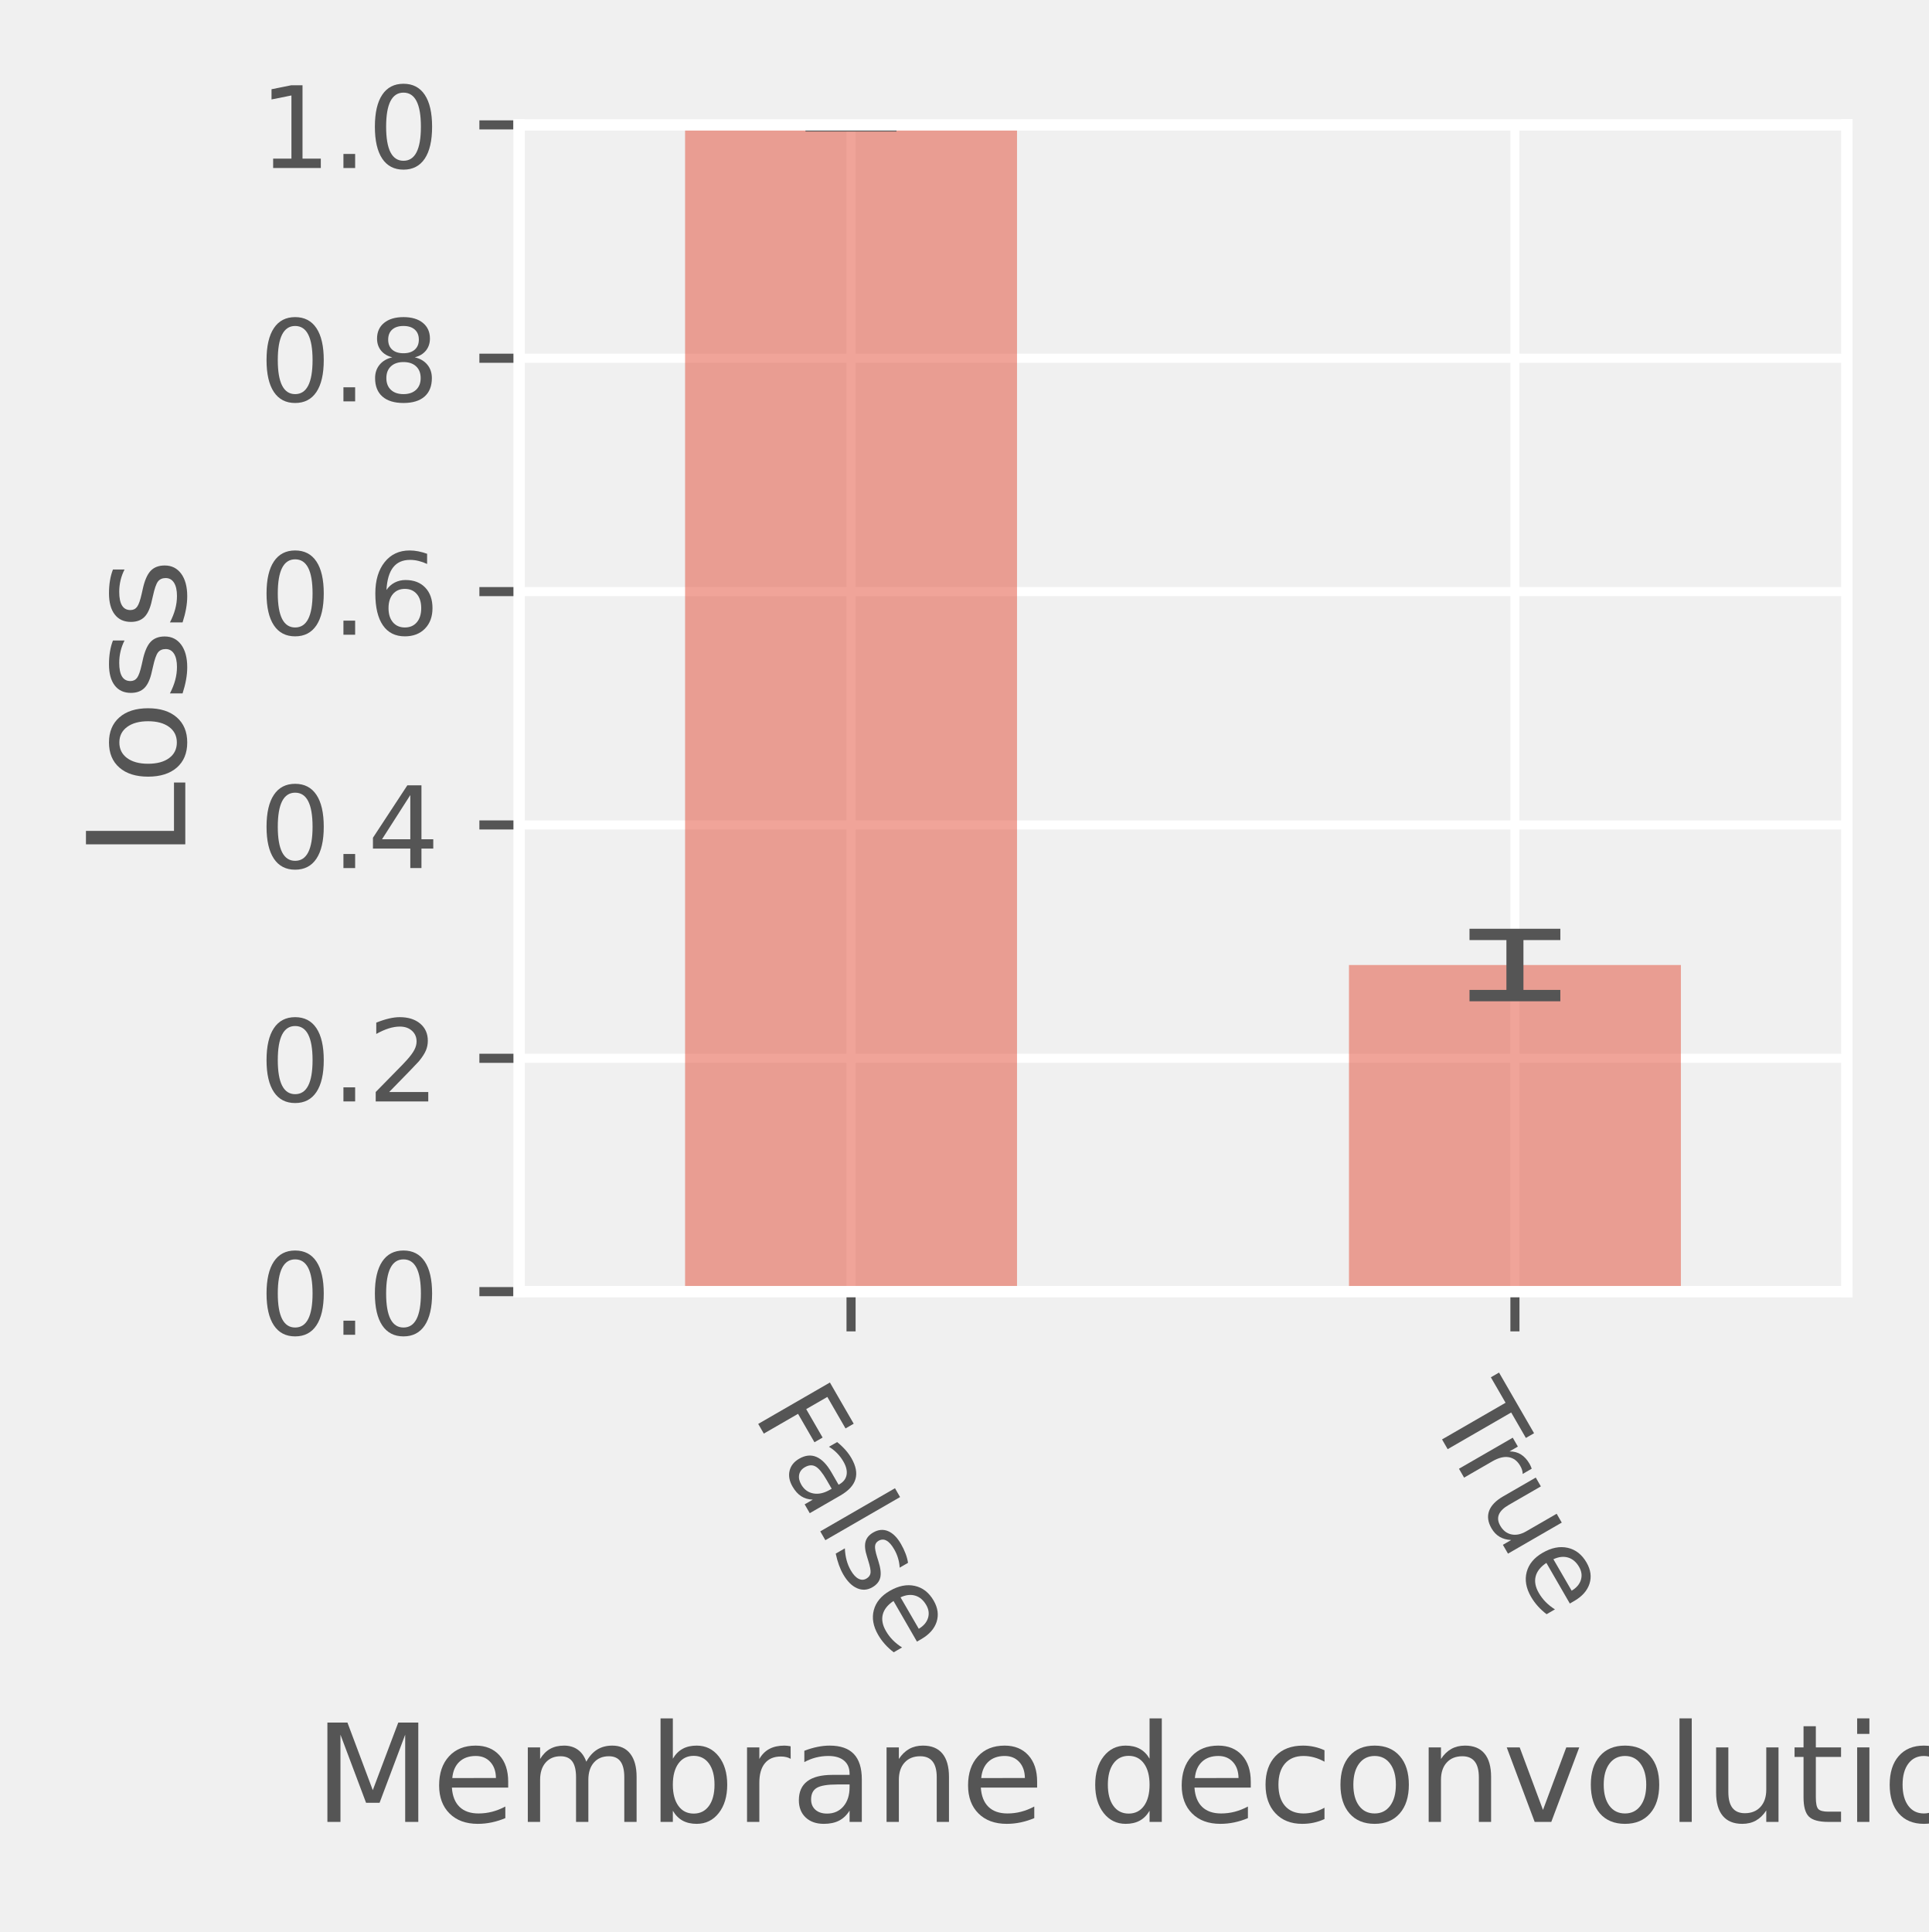
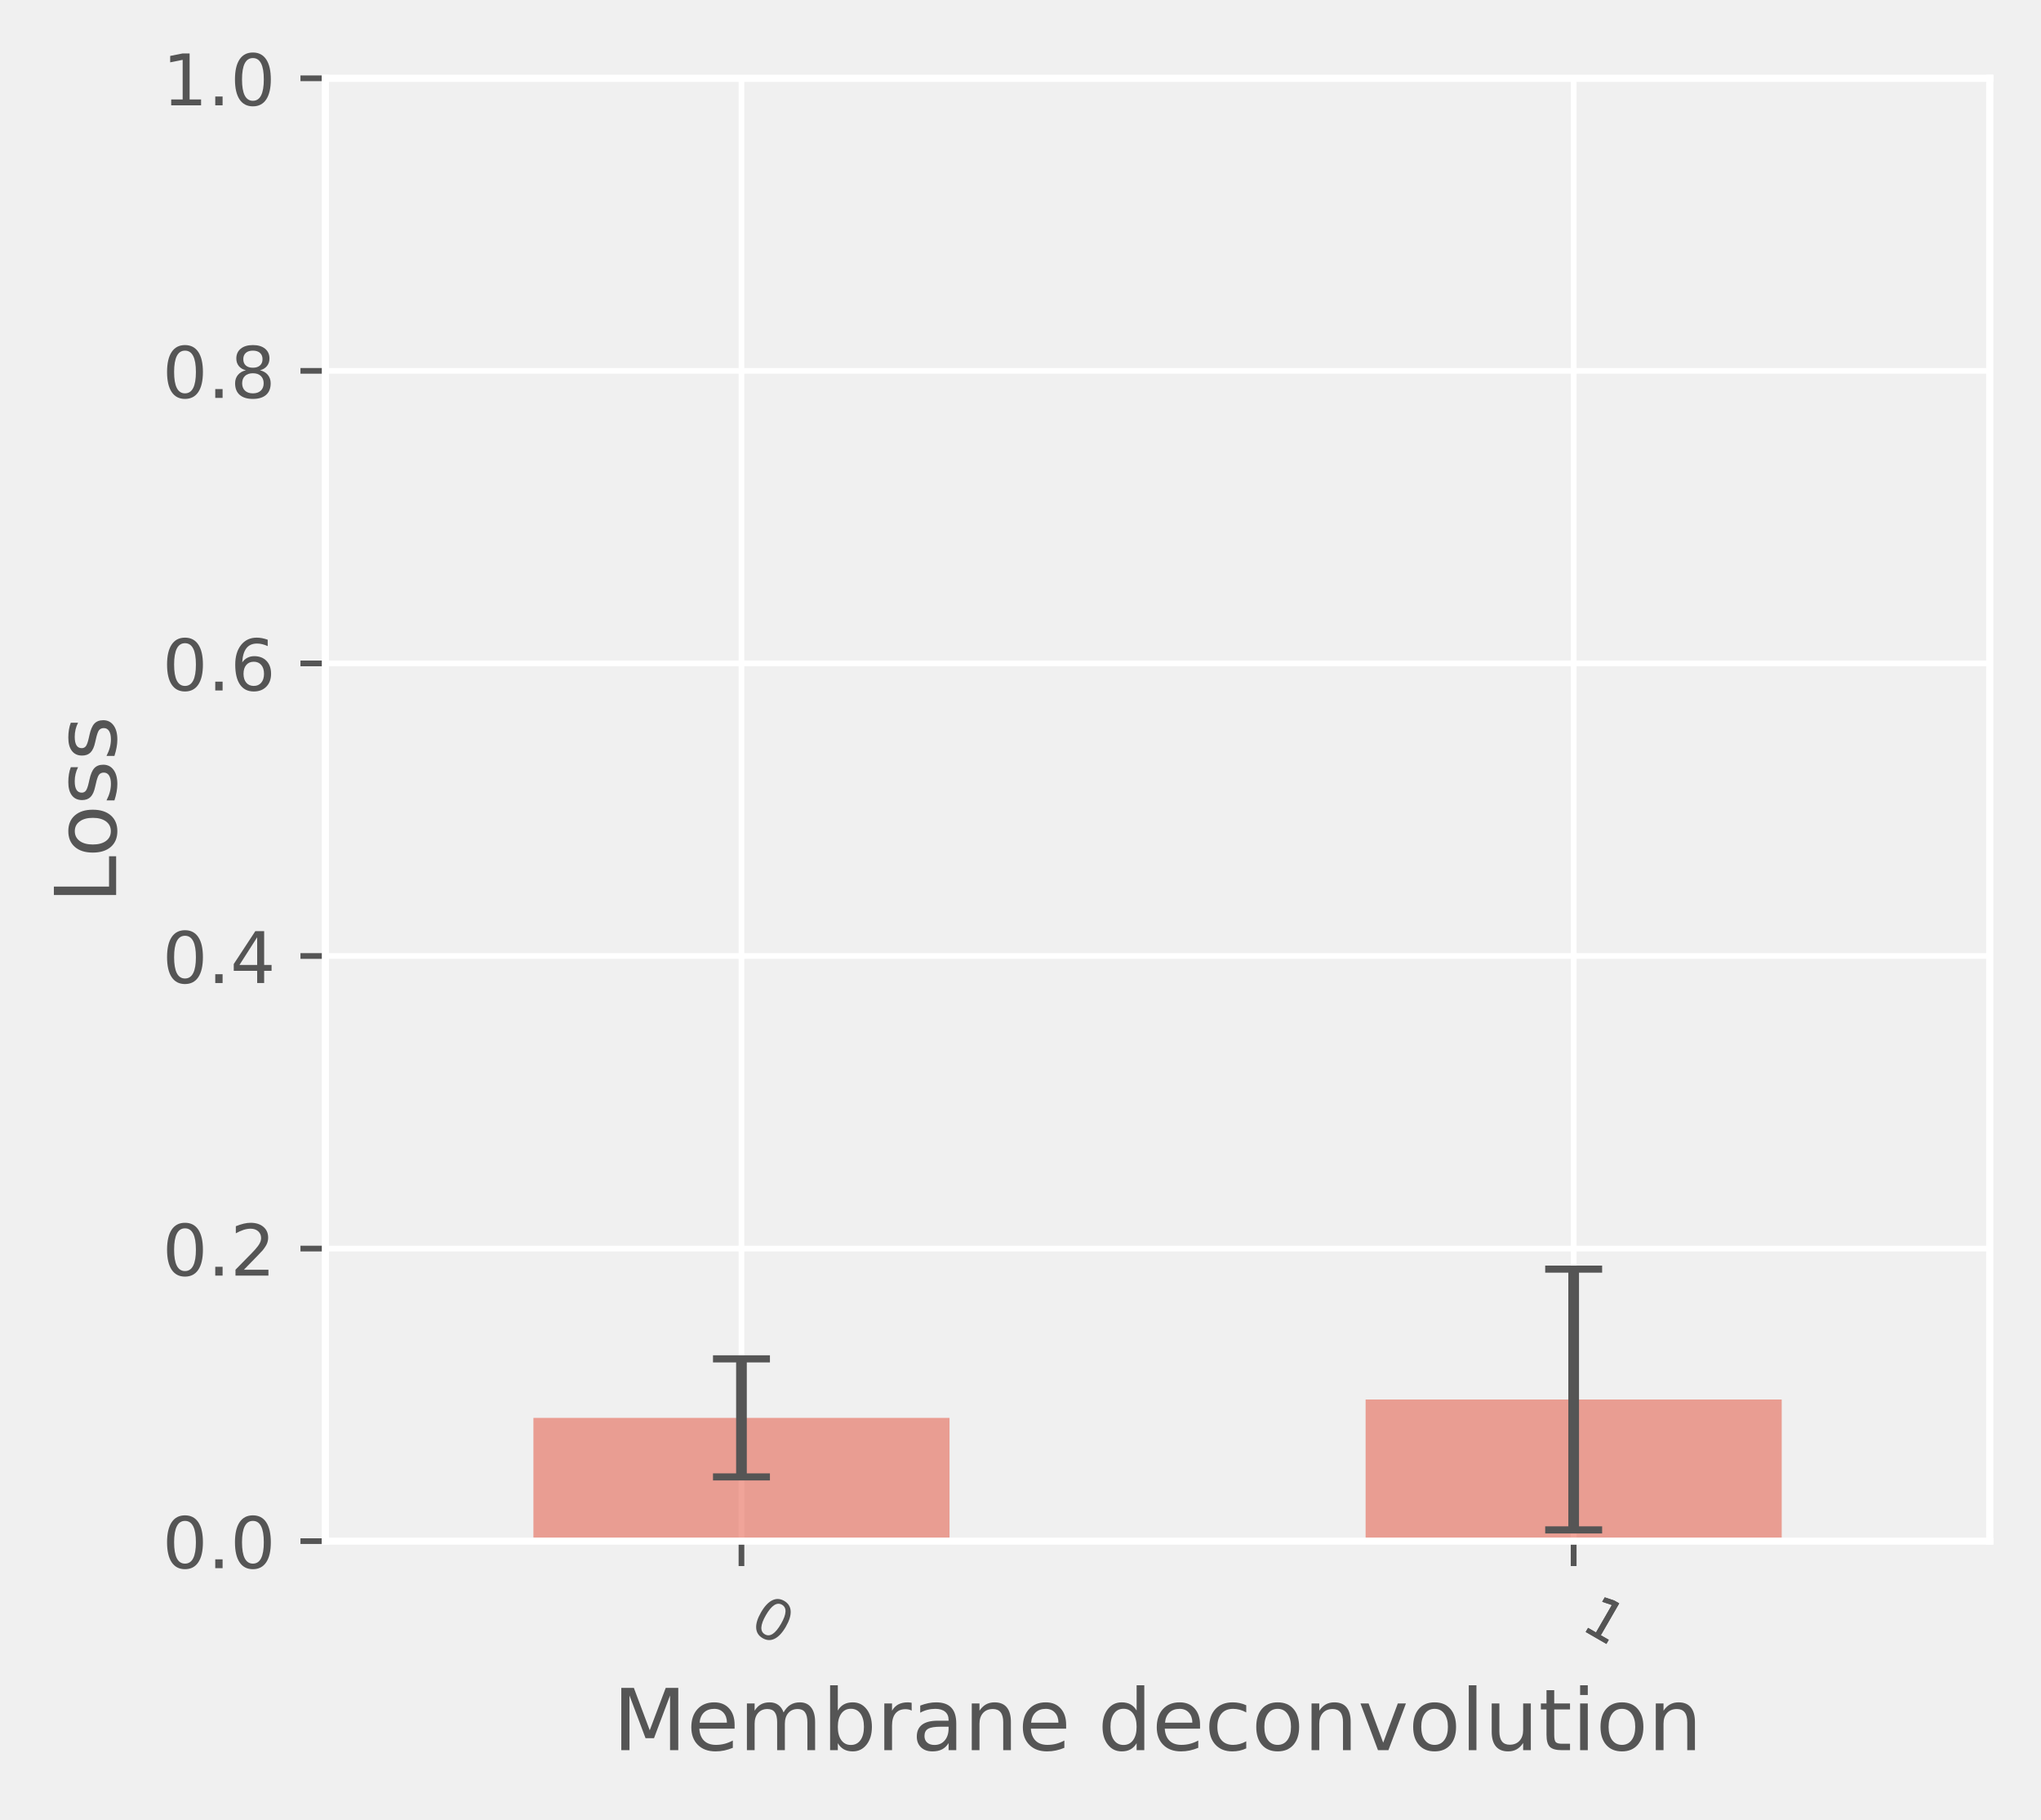
- <svg xmlns="http://www.w3.org/2000/svg" xmlns:xlink="http://www.w3.org/1999/xlink" width="169.846pt" height="170.152pt" viewBox="0 0 169.846 170.152" version="1.1">
+ <svg xmlns="http://www.w3.org/2000/svg" xmlns:xlink="http://www.w3.org/1999/xlink" width="286.775pt" height="255.575pt" viewBox="0 0 286.775 255.575" version="1.1">
  <defs>
    <style type="text/css">*{stroke-linejoin: round; stroke-linecap: butt}</style>
  </defs>
  <g id="figure_1">
    <g id="patch_1">
-       <path d="M 0 170.152  L 169.846 170.152  L 169.846 0  L 0 0  L 0 170.152  z " style="fill: none" />
+       <path d="M 0 255.575  L 286.775 255.575  L 286.775 0  L 0 0  L 0 255.575  z " style="fill: none" />
    </g>
    <g id="axes_1">
      <g id="patch_2">
-         <path d="M 45.717 113.755  L 162.646 113.755  L 162.646 10.999  L 45.717 10.999  L 45.717 113.755  z " style="fill: none" />
+         <path d="M 45.717 216.511  L 279.575 216.511  L 279.575 10.999  L 45.717 10.999  L 45.717 216.511  z " style="fill: none" />
      </g>
      <g id="matplotlib.axis_1">
        <g id="xtick_1">
          <g id="line2d_1">
-             <path d="M 74.949 113.755  L 74.949 10.999  " clip-path="url(#p4fed19ec31)" style="fill: none; stroke: #ffffff; stroke-width: 0.8; stroke-linecap: square" />
+             <path d="M 104.181 216.511  L 104.181 10.999  " clip-path="url(#p4fbace5e31)" style="fill: none; stroke: #ffffff; stroke-width: 0.8; stroke-linecap: square" />
          </g>
          <g id="line2d_2">
            <defs>
-               <path id="m1659e9da77" d="M 0 0  L 0 3.5  " style="stroke: #555555; stroke-width: 0.8" />
-             </defs>
-             <g>
-               <use xlink:href="#m1659e9da77" x="74.949" y="113.755" style="fill: #555555; stroke: #555555; stroke-width: 0.8" />
+               <path id="m77f36ca5bf" d="M 0 0  L 0 3.5  " style="stroke: #555555; stroke-width: 0.8" />
+             </defs>
+             <g>
+               <use xlink:href="#m77f36ca5bf" x="104.181" y="216.511" style="fill: #555555; stroke: #555555; stroke-width: 0.8" />
            </g>
          </g>
          <g id="text_1">
-             <g style="fill: #555555" transform="translate(66.28252 124.5543) rotate(-300) scale(0.1 -0.1)">
-               <defs>
-                 <path id="DejaVuSans-46" d="M 628 4666  L 3309 4666  L 3309 4134  L 1259 4134  L 1259 2759  L 3109 2759  L 3109 2228  L 1259 2228  L 1259 0  L 628 0  L 628 4666  z " transform="scale(0.015625)" />
-                 <path id="DejaVuSans-61" d="M 2194 1759  Q 1497 1759 1228 1600  Q 959 1441 959 1056  Q 959 750 1161 570  Q 1363 391 1709 391  Q 2188 391 2477 730  Q 2766 1069 2766 1631  L 2766 1759  L 2194 1759  z M 3341 1997  L 3341 0  L 2766 0  L 2766 531  Q 2569 213 2275 61  Q 1981 -91 1556 -91  Q 1019 -91 701 211  Q 384 513 384 1019  Q 384 1609 779 1909  Q 1175 2209 1959 2209  L 2766 2209  L 2766 2266  Q 2766 2663 2505 2880  Q 2244 3097 1772 3097  Q 1472 3097 1187 3025  Q 903 2953 641 2809  L 641 3341  Q 956 3463 1253 3523  Q 1550 3584 1831 3584  Q 2591 3584 2966 3190  Q 3341 2797 3341 1997  z " transform="scale(0.015625)" />
-                 <path id="DejaVuSans-6c" d="M 603 4863  L 1178 4863  L 1178 0  L 603 0  L 603 4863  z " transform="scale(0.015625)" />
-                 <path id="DejaVuSans-73" d="M 2834 3397  L 2834 2853  Q 2591 2978 2328 3040  Q 2066 3103 1784 3103  Q 1356 3103 1142 2972  Q 928 2841 928 2578  Q 928 2378 1081 2264  Q 1234 2150 1697 2047  L 1894 2003  Q 2506 1872 2764 1633  Q 3022 1394 3022 966  Q 3022 478 2636 193  Q 2250 -91 1575 -91  Q 1294 -91 989 -36  Q 684 19 347 128  L 347 722  Q 666 556 975 473  Q 1284 391 1588 391  Q 1994 391 2212 530  Q 2431 669 2431 922  Q 2431 1156 2273 1281  Q 2116 1406 1581 1522  L 1381 1569  Q 847 1681 609 1914  Q 372 2147 372 2553  Q 372 3047 722 3315  Q 1072 3584 1716 3584  Q 2034 3584 2315 3537  Q 2597 3491 2834 3397  z " transform="scale(0.015625)" />
-                 <path id="DejaVuSans-65" d="M 3597 1894  L 3597 1613  L 953 1613  Q 991 1019 1311 708  Q 1631 397 2203 397  Q 2534 397 2845 478  Q 3156 559 3463 722  L 3463 178  Q 3153 47 2828 -22  Q 2503 -91 2169 -91  Q 1331 -91 842 396  Q 353 884 353 1716  Q 353 2575 817 3079  Q 1281 3584 2069 3584  Q 2775 3584 3186 3129  Q 3597 2675 3597 1894  z M 3022 2063  Q 3016 2534 2758 2815  Q 2500 3097 2075 3097  Q 1594 3097 1305 2825  Q 1016 2553 972 2059  L 3022 2063  z " transform="scale(0.015625)" />
-               </defs>
-               <use xlink:href="#DejaVuSans-46" />
-               <use xlink:href="#DejaVuSans-61" transform="translate(48.39453 0)" />
-               <use xlink:href="#DejaVuSans-6c" transform="translate(109.6738 0)" />
-               <use xlink:href="#DejaVuSans-73" transform="translate(137.457 0)" />
-               <use xlink:href="#DejaVuSans-65" transform="translate(189.5566 0)" />
+             <g style="fill: #555555" transform="translate(105.0133 228.7754) rotate(-330) scale(0.08 -0.08)">
+               <defs>
+                 <path id="DejaVuSans-30" d="M 2034 4250  Q 1547 4250 1301 3770  Q 1056 3291 1056 2328  Q 1056 1369 1301 889  Q 1547 409 2034 409  Q 2525 409 2770 889  Q 3016 1369 3016 2328  Q 3016 3291 2770 3770  Q 2525 4250 2034 4250  z M 2034 4750  Q 2819 4750 3233 4129  Q 3647 3509 3647 2328  Q 3647 1150 3233 529  Q 2819 -91 2034 -91  Q 1250 -91 836 529  Q 422 1150 422 2328  Q 422 3509 836 4129  Q 1250 4750 2034 4750  z " transform="scale(0.015625)" />
+               </defs>
+               <use xlink:href="#DejaVuSans-30" />
            </g>
          </g>
        </g>
        <g id="xtick_2">
          <g id="line2d_3">
-             <path d="M 133.414 113.755  L 133.414 10.999  " clip-path="url(#p4fed19ec31)" style="fill: none; stroke: #ffffff; stroke-width: 0.8; stroke-linecap: square" />
+             <path d="M 221.111 216.511  L 221.111 10.999  " clip-path="url(#p4fbace5e31)" style="fill: none; stroke: #ffffff; stroke-width: 0.8; stroke-linecap: square" />
          </g>
          <g id="line2d_4">
            <g>
-               <use xlink:href="#m1659e9da77" x="133.414" y="113.755" style="fill: #555555; stroke: #555555; stroke-width: 0.8" />
+               <use xlink:href="#m77f36ca5bf" x="221.111" y="216.511" style="fill: #555555; stroke: #555555; stroke-width: 0.8" />
            </g>
          </g>
          <g id="text_2">
-             <g style="fill: #555555" transform="translate(125.7154 124.5543) rotate(-300) scale(0.1 -0.1)">
-               <defs>
-                 <path id="DejaVuSans-54" d="M -19 4666  L 3928 4666  L 3928 4134  L 2272 4134  L 2272 0  L 1638 0  L 1638 4134  L -19 4134  L -19 4666  z " transform="scale(0.015625)" />
-                 <path id="DejaVuSans-72" d="M 2631 2963  Q 2534 3019 2420 3045  Q 2306 3072 2169 3072  Q 1681 3072 1420 2755  Q 1159 2438 1159 1844  L 1159 0  L 581 0  L 581 3500  L 1159 3500  L 1159 2956  Q 1341 3275 1631 3429  Q 1922 3584 2338 3584  Q 2397 3584 2469 3576  Q 2541 3569 2628 3553  L 2631 2963  z " transform="scale(0.015625)" />
-                 <path id="DejaVuSans-75" d="M 544 1381  L 544 3500  L 1119 3500  L 1119 1403  Q 1119 906 1312 657  Q 1506 409 1894 409  Q 2359 409 2629 706  Q 2900 1003 2900 1516  L 2900 3500  L 3475 3500  L 3475 0  L 2900 0  L 2900 538  Q 2691 219 2414 64  Q 2138 -91 1772 -91  Q 1169 -91 856 284  Q 544 659 544 1381  z M 1991 3584  L 1991 3584  z " transform="scale(0.015625)" />
-               </defs>
-               <use xlink:href="#DejaVuSans-54" />
-               <use xlink:href="#DejaVuSans-72" transform="translate(46.33398 0)" />
-               <use xlink:href="#DejaVuSans-75" transform="translate(87.44727 0)" />
-               <use xlink:href="#DejaVuSans-65" transform="translate(150.8262 0)" />
-             </g>
-           </g>
-         </g>
-         <g id="text_3">
-           <g style="fill: #555555" transform="translate(27.65613 160.4563) scale(0.12 -0.12)">
+             <g style="fill: #555555" transform="translate(221.9425 228.7754) rotate(-330) scale(0.08 -0.08)">
+               <defs>
+                 <path id="DejaVuSans-31" d="M 794 531  L 1825 531  L 1825 4091  L 703 3866  L 703 4441  L 1819 4666  L 2450 4666  L 2450 531  L 3481 531  L 3481 0  L 794 0  L 794 531  z " transform="scale(0.015625)" />
+               </defs>
+               <use xlink:href="#DejaVuSans-31" />
+             </g>
+           </g>
+         </g>
+         <g id="xtick_3">
+           <g id="line2d_5">
+             <path d="M 221.111 216.511  L 221.111 10.999  " clip-path="url(#p4fbace5e31)" style="fill: none; stroke: #ffffff; stroke-width: 0.8; stroke-linecap: square" />
+           </g>
+           <g id="line2d_6">
+             <g>
+               <use xlink:href="#m77f36ca5bf" x="221.111" y="216.511" style="fill: #555555; stroke: #555555; stroke-width: 0.8" />
+             </g>
+           </g>
+           <g id="text_3">
+             <g style="fill: #555555" transform="translate(221.9425 228.7754) rotate(-330) scale(0.08 -0.08)">
+               <use xlink:href="#DejaVuSans-31" />
+             </g>
+           </g>
+         </g>
+         <g id="text_4">
+           <g style="fill: #555555" transform="translate(86.1207 245.8794) scale(0.12 -0.12)">
            <defs>
              <path id="DejaVuSans-4d" d="M 628 4666  L 1569 4666  L 2759 1491  L 3956 4666  L 4897 4666  L 4897 0  L 4281 0  L 4281 4097  L 3078 897  L 2444 897  L 1241 4097  L 1241 0  L 628 0  L 628 4666  z " transform="scale(0.015625)" />
+               <path id="DejaVuSans-65" d="M 3597 1894  L 3597 1613  L 953 1613  Q 991 1019 1311 708  Q 1631 397 2203 397  Q 2534 397 2845 478  Q 3156 559 3463 722  L 3463 178  Q 3153 47 2828 -22  Q 2503 -91 2169 -91  Q 1331 -91 842 396  Q 353 884 353 1716  Q 353 2575 817 3079  Q 1281 3584 2069 3584  Q 2775 3584 3186 3129  Q 3597 2675 3597 1894  z M 3022 2063  Q 3016 2534 2758 2815  Q 2500 3097 2075 3097  Q 1594 3097 1305 2825  Q 1016 2553 972 2059  L 3022 2063  z " transform="scale(0.015625)" />
              <path id="DejaVuSans-6d" d="M 3328 2828  Q 3544 3216 3844 3400  Q 4144 3584 4550 3584  Q 5097 3584 5394 3201  Q 5691 2819 5691 2113  L 5691 0  L 5113 0  L 5113 2094  Q 5113 2597 4934 2840  Q 4756 3084 4391 3084  Q 3944 3084 3684 2787  Q 3425 2491 3425 1978  L 3425 0  L 2847 0  L 2847 2094  Q 2847 2600 2669 2842  Q 2491 3084 2119 3084  Q 1678 3084 1418 2786  Q 1159 2488 1159 1978  L 1159 0  L 581 0  L 581 3500  L 1159 3500  L 1159 2956  Q 1356 3278 1631 3431  Q 1906 3584 2284 3584  Q 2666 3584 2933 3390  Q 3200 3197 3328 2828  z " transform="scale(0.015625)" />
              <path id="DejaVuSans-62" d="M 3116 1747  Q 3116 2381 2855 2742  Q 2594 3103 2138 3103  Q 1681 3103 1420 2742  Q 1159 2381 1159 1747  Q 1159 1113 1420 752  Q 1681 391 2138 391  Q 2594 391 2855 752  Q 3116 1113 3116 1747  z M 1159 2969  Q 1341 3281 1617 3432  Q 1894 3584 2278 3584  Q 2916 3584 3314 3078  Q 3713 2572 3713 1747  Q 3713 922 3314 415  Q 2916 -91 2278 -91  Q 1894 -91 1617 61  Q 1341 213 1159 525  L 1159 0  L 581 0  L 581 4863  L 1159 4863  L 1159 2969  z " transform="scale(0.015625)" />
+               <path id="DejaVuSans-72" d="M 2631 2963  Q 2534 3019 2420 3045  Q 2306 3072 2169 3072  Q 1681 3072 1420 2755  Q 1159 2438 1159 1844  L 1159 0  L 581 0  L 581 3500  L 1159 3500  L 1159 2956  Q 1341 3275 1631 3429  Q 1922 3584 2338 3584  Q 2397 3584 2469 3576  Q 2541 3569 2628 3553  L 2631 2963  z " transform="scale(0.015625)" />
+               <path id="DejaVuSans-61" d="M 2194 1759  Q 1497 1759 1228 1600  Q 959 1441 959 1056  Q 959 750 1161 570  Q 1363 391 1709 391  Q 2188 391 2477 730  Q 2766 1069 2766 1631  L 2766 1759  L 2194 1759  z M 3341 1997  L 3341 0  L 2766 0  L 2766 531  Q 2569 213 2275 61  Q 1981 -91 1556 -91  Q 1019 -91 701 211  Q 384 513 384 1019  Q 384 1609 779 1909  Q 1175 2209 1959 2209  L 2766 2209  L 2766 2266  Q 2766 2663 2505 2880  Q 2244 3097 1772 3097  Q 1472 3097 1187 3025  Q 903 2953 641 2809  L 641 3341  Q 956 3463 1253 3523  Q 1550 3584 1831 3584  Q 2591 3584 2966 3190  Q 3341 2797 3341 1997  z " transform="scale(0.015625)" />
              <path id="DejaVuSans-6e" d="M 3513 2113  L 3513 0  L 2938 0  L 2938 2094  Q 2938 2591 2744 2837  Q 2550 3084 2163 3084  Q 1697 3084 1428 2787  Q 1159 2491 1159 1978  L 1159 0  L 581 0  L 581 3500  L 1159 3500  L 1159 2956  Q 1366 3272 1645 3428  Q 1925 3584 2291 3584  Q 2894 3584 3203 3211  Q 3513 2838 3513 2113  z " transform="scale(0.015625)" />
              <path id="DejaVuSans-20" transform="scale(0.015625)" />
              <path id="DejaVuSans-64" d="M 2906 2969  L 2906 4863  L 3481 4863  L 3481 0  L 2906 0  L 2906 525  Q 2725 213 2448 61  Q 2172 -91 1784 -91  Q 1150 -91 751 415  Q 353 922 353 1747  Q 353 2572 751 3078  Q 1150 3584 1784 3584  Q 2172 3584 2448 3432  Q 2725 3281 2906 2969  z M 947 1747  Q 947 1113 1208 752  Q 1469 391 1925 391  Q 2381 391 2643 752  Q 2906 1113 2906 1747  Q 2906 2381 2643 2742  Q 2381 3103 1925 3103  Q 1469 3103 1208 2742  Q 947 2381 947 1747  z " transform="scale(0.015625)" />
              <path id="DejaVuSans-63" d="M 3122 3366  L 3122 2828  Q 2878 2963 2633 3030  Q 2388 3097 2138 3097  Q 1578 3097 1268 2742  Q 959 2388 959 1747  Q 959 1106 1268 751  Q 1578 397 2138 397  Q 2388 397 2633 464  Q 2878 531 3122 666  L 3122 134  Q 2881 22 2623 -34  Q 2366 -91 2075 -91  Q 1284 -91 818 406  Q 353 903 353 1747  Q 353 2603 823 3093  Q 1294 3584 2113 3584  Q 2378 3584 2631 3529  Q 2884 3475 3122 3366  z " transform="scale(0.015625)" />
              <path id="DejaVuSans-6f" d="M 1959 3097  Q 1497 3097 1228 2736  Q 959 2375 959 1747  Q 959 1119 1226 758  Q 1494 397 1959 397  Q 2419 397 2687 759  Q 2956 1122 2956 1747  Q 2956 2369 2687 2733  Q 2419 3097 1959 3097  z M 1959 3584  Q 2709 3584 3137 3096  Q 3566 2609 3566 1747  Q 3566 888 3137 398  Q 2709 -91 1959 -91  Q 1206 -91 779 398  Q 353 888 353 1747  Q 353 2609 779 3096  Q 1206 3584 1959 3584  z " transform="scale(0.015625)" />
              <path id="DejaVuSans-76" d="M 191 3500  L 800 3500  L 1894 563  L 2988 3500  L 3597 3500  L 2284 0  L 1503 0  L 191 3500  z " transform="scale(0.015625)" />
+               <path id="DejaVuSans-6c" d="M 603 4863  L 1178 4863  L 1178 0  L 603 0  L 603 4863  z " transform="scale(0.015625)" />
+               <path id="DejaVuSans-75" d="M 544 1381  L 544 3500  L 1119 3500  L 1119 1403  Q 1119 906 1312 657  Q 1506 409 1894 409  Q 2359 409 2629 706  Q 2900 1003 2900 1516  L 2900 3500  L 3475 3500  L 3475 0  L 2900 0  L 2900 538  Q 2691 219 2414 64  Q 2138 -91 1772 -91  Q 1169 -91 856 284  Q 544 659 544 1381  z M 1991 3584  L 1991 3584  z " transform="scale(0.015625)" />
              <path id="DejaVuSans-74" d="M 1172 4494  L 1172 3500  L 2356 3500  L 2356 3053  L 1172 3053  L 1172 1153  Q 1172 725 1289 603  Q 1406 481 1766 481  L 2356 481  L 2356 0  L 1766 0  Q 1100 0 847 248  Q 594 497 594 1153  L 594 3053  L 172 3053  L 172 3500  L 594 3500  L 594 4494  L 1172 4494  z " transform="scale(0.015625)" />
              <path id="DejaVuSans-69" d="M 603 3500  L 1178 3500  L 1178 0  L 603 0  L 603 3500  z M 603 4863  L 1178 4863  L 1178 4134  L 603 4134  L 603 4863  z " transform="scale(0.015625)" />
            </defs>
            <use xlink:href="#DejaVuSans-4d" />
            <use xlink:href="#DejaVuSans-65" transform="translate(86.2793 0)" />
            <use xlink:href="#DejaVuSans-6d" transform="translate(147.8027 0)" />
            <use xlink:href="#DejaVuSans-62" transform="translate(245.2148 0)" />
            <use xlink:href="#DejaVuSans-72" transform="translate(308.6914 0)" />
            <use xlink:href="#DejaVuSans-61" transform="translate(349.8047 0)" />
            <use xlink:href="#DejaVuSans-6e" transform="translate(411.084 0)" />
            <use xlink:href="#DejaVuSans-65" transform="translate(474.4629 0)" />
            <use xlink:href="#DejaVuSans-20" transform="translate(535.9863 0)" />
            <use xlink:href="#DejaVuSans-64" transform="translate(567.7734 0)" />
            <use xlink:href="#DejaVuSans-65" transform="translate(631.25 0)" />
            <use xlink:href="#DejaVuSans-63" transform="translate(692.7734 0)" />
            <use xlink:href="#DejaVuSans-6f" transform="translate(747.7539 0)" />
            <use xlink:href="#DejaVuSans-6e" transform="translate(808.9355 0)" />
            <use xlink:href="#DejaVuSans-76" transform="translate(872.3145 0)" />
            <use xlink:href="#DejaVuSans-6f" transform="translate(931.4941 0)" />
            <use xlink:href="#DejaVuSans-6c" transform="translate(992.6758 0)" />
            <use xlink:href="#DejaVuSans-75" transform="translate(1020.459 0)" />
            <use xlink:href="#DejaVuSans-74" transform="translate(1083.838 0)" />
            <use xlink:href="#DejaVuSans-69" transform="translate(1123.047 0)" />
            <use xlink:href="#DejaVuSans-6f" transform="translate(1150.83 0)" />
            <use xlink:href="#DejaVuSans-6e" transform="translate(1212.012 0)" />
          </g>
        </g>
      </g>
      <g id="matplotlib.axis_2">
        <g id="ytick_1">
-           <g id="line2d_5">
-             <path d="M 45.717 113.755  L 162.646 113.755  " clip-path="url(#p4fed19ec31)" style="fill: none; stroke: #ffffff; stroke-width: 0.8; stroke-linecap: square" />
-           </g>
-           <g id="line2d_6">
-             <defs>
-               <path id="m8b82156cb7" d="M 0 0  L -3.5 0  " style="stroke: #555555; stroke-width: 0.8" />
-             </defs>
-             <g>
-               <use xlink:href="#m8b82156cb7" x="45.717" y="113.755" style="fill: #555555; stroke: #555555; stroke-width: 0.8" />
-             </g>
-           </g>
-           <g id="text_4">
-             <g style="fill: #555555" transform="translate(22.81375 117.5543) scale(0.1 -0.1)">
-               <defs>
-                 <path id="DejaVuSans-30" d="M 2034 4250  Q 1547 4250 1301 3770  Q 1056 3291 1056 2328  Q 1056 1369 1301 889  Q 1547 409 2034 409  Q 2525 409 2770 889  Q 3016 1369 3016 2328  Q 3016 3291 2770 3770  Q 2525 4250 2034 4250  z M 2034 4750  Q 2819 4750 3233 4129  Q 3647 3509 3647 2328  Q 3647 1150 3233 529  Q 2819 -91 2034 -91  Q 1250 -91 836 529  Q 422 1150 422 2328  Q 422 3509 836 4129  Q 1250 4750 2034 4750  z " transform="scale(0.015625)" />
+           <g id="line2d_7">
+             <path d="M 45.717 216.511  L 279.575 216.511  " clip-path="url(#p4fbace5e31)" style="fill: none; stroke: #ffffff; stroke-width: 0.8; stroke-linecap: square" />
+           </g>
+           <g id="line2d_8">
+             <defs>
+               <path id="m468c77af41" d="M 0 0  L -3.5 0  " style="stroke: #555555; stroke-width: 0.8" />
+             </defs>
+             <g>
+               <use xlink:href="#m468c77af41" x="45.717" y="216.511" style="fill: #555555; stroke: #555555; stroke-width: 0.8" />
+             </g>
+           </g>
+           <g id="text_5">
+             <g style="fill: #555555" transform="translate(22.81375 220.3102) scale(0.1 -0.1)">
+               <defs>
                <path id="DejaVuSans-2e" d="M 684 794  L 1344 794  L 1344 0  L 684 0  L 684 794  z " transform="scale(0.015625)" />
              </defs>
              <use xlink:href="#DejaVuSans-30" />
              <use xlink:href="#DejaVuSans-2e" transform="translate(63.62305 0)" />
              <use xlink:href="#DejaVuSans-30" transform="translate(95.41016 0)" />
            </g>
          </g>
        </g>
        <g id="ytick_2">
-           <g id="line2d_7">
-             <path d="M 45.717 93.204  L 162.646 93.204  " clip-path="url(#p4fed19ec31)" style="fill: none; stroke: #ffffff; stroke-width: 0.8; stroke-linecap: square" />
-           </g>
-           <g id="line2d_8">
-             <g>
-               <use xlink:href="#m8b82156cb7" x="45.717" y="93.204" style="fill: #555555; stroke: #555555; stroke-width: 0.8" />
-             </g>
-           </g>
-           <g id="text_5">
+           <g id="line2d_9">
+             <path d="M 45.717 175.409  L 279.575 175.409  " clip-path="url(#p4fbace5e31)" style="fill: none; stroke: #ffffff; stroke-width: 0.8; stroke-linecap: square" />
+           </g>
+           <g id="line2d_10">
+             <g>
+               <use xlink:href="#m468c77af41" x="45.717" y="175.409" style="fill: #555555; stroke: #555555; stroke-width: 0.8" />
+             </g>
+           </g>
+           <g id="text_6">
+             <g style="fill: #555555" transform="translate(22.81375 179.2079) scale(0.1 -0.1)">
+               <defs>
+                 <path id="DejaVuSans-32" d="M 1228 531  L 3431 531  L 3431 0  L 469 0  L 469 531  Q 828 903 1448 1529  Q 2069 2156 2228 2338  Q 2531 2678 2651 2914  Q 2772 3150 2772 3378  Q 2772 3750 2511 3984  Q 2250 4219 1831 4219  Q 1534 4219 1204 4116  Q 875 4013 500 3803  L 500 4441  Q 881 4594 1212 4672  Q 1544 4750 1819 4750  Q 2544 4750 2975 4387  Q 3406 4025 3406 3419  Q 3406 3131 3298 2873  Q 3191 2616 2906 2266  Q 2828 2175 2409 1742  Q 1991 1309 1228 531  z " transform="scale(0.015625)" />
+               </defs>
+               <use xlink:href="#DejaVuSans-30" />
+               <use xlink:href="#DejaVuSans-2e" transform="translate(63.62305 0)" />
+               <use xlink:href="#DejaVuSans-32" transform="translate(95.41016 0)" />
+             </g>
+           </g>
+         </g>
+         <g id="ytick_3">
+           <g id="line2d_11">
+             <path d="M 45.717 134.306  L 279.575 134.306  " clip-path="url(#p4fbace5e31)" style="fill: none; stroke: #ffffff; stroke-width: 0.8; stroke-linecap: square" />
+           </g>
+           <g id="line2d_12">
+             <g>
+               <use xlink:href="#m468c77af41" x="45.717" y="134.306" style="fill: #555555; stroke: #555555; stroke-width: 0.8" />
+             </g>
+           </g>
+           <g id="text_7">
+             <g style="fill: #555555" transform="translate(22.81375 138.1055) scale(0.1 -0.1)">
+               <defs>
+                 <path id="DejaVuSans-34" d="M 2419 4116  L 825 1625  L 2419 1625  L 2419 4116  z M 2253 4666  L 3047 4666  L 3047 1625  L 3713 1625  L 3713 1100  L 3047 1100  L 3047 0  L 2419 0  L 2419 1100  L 313 1100  L 313 1709  L 2253 4666  z " transform="scale(0.015625)" />
+               </defs>
+               <use xlink:href="#DejaVuSans-30" />
+               <use xlink:href="#DejaVuSans-2e" transform="translate(63.62305 0)" />
+               <use xlink:href="#DejaVuSans-34" transform="translate(95.41016 0)" />
+             </g>
+           </g>
+         </g>
+         <g id="ytick_4">
+           <g id="line2d_13">
+             <path d="M 45.717 93.204  L 279.575 93.204  " clip-path="url(#p4fbace5e31)" style="fill: none; stroke: #ffffff; stroke-width: 0.8; stroke-linecap: square" />
+           </g>
+           <g id="line2d_14">
+             <g>
+               <use xlink:href="#m468c77af41" x="45.717" y="93.204" style="fill: #555555; stroke: #555555; stroke-width: 0.8" />
+             </g>
+           </g>
+           <g id="text_8">
            <g style="fill: #555555" transform="translate(22.81375 97.00316) scale(0.1 -0.1)">
              <defs>
-                 <path id="DejaVuSans-32" d="M 1228 531  L 3431 531  L 3431 0  L 469 0  L 469 531  Q 828 903 1448 1529  Q 2069 2156 2228 2338  Q 2531 2678 2651 2914  Q 2772 3150 2772 3378  Q 2772 3750 2511 3984  Q 2250 4219 1831 4219  Q 1534 4219 1204 4116  Q 875 4013 500 3803  L 500 4441  Q 881 4594 1212 4672  Q 1544 4750 1819 4750  Q 2544 4750 2975 4387  Q 3406 4025 3406 3419  Q 3406 3131 3298 2873  Q 3191 2616 2906 2266  Q 2828 2175 2409 1742  Q 1991 1309 1228 531  z " transform="scale(0.015625)" />
-               </defs>
-               <use xlink:href="#DejaVuSans-30" />
-               <use xlink:href="#DejaVuSans-2e" transform="translate(63.62305 0)" />
-               <use xlink:href="#DejaVuSans-32" transform="translate(95.41016 0)" />
-             </g>
-           </g>
-         </g>
-         <g id="ytick_3">
-           <g id="line2d_9">
-             <path d="M 45.717 72.653  L 162.646 72.653  " clip-path="url(#p4fed19ec31)" style="fill: none; stroke: #ffffff; stroke-width: 0.8; stroke-linecap: square" />
-           </g>
-           <g id="line2d_10">
-             <g>
-               <use xlink:href="#m8b82156cb7" x="45.717" y="72.653" style="fill: #555555; stroke: #555555; stroke-width: 0.8" />
-             </g>
-           </g>
-           <g id="text_6">
-             <g style="fill: #555555" transform="translate(22.81375 76.45198) scale(0.1 -0.1)">
-               <defs>
-                 <path id="DejaVuSans-34" d="M 2419 4116  L 825 1625  L 2419 1625  L 2419 4116  z M 2253 4666  L 3047 4666  L 3047 1625  L 3713 1625  L 3713 1100  L 3047 1100  L 3047 0  L 2419 0  L 2419 1100  L 313 1100  L 313 1709  L 2253 4666  z " transform="scale(0.015625)" />
-               </defs>
-               <use xlink:href="#DejaVuSans-30" />
-               <use xlink:href="#DejaVuSans-2e" transform="translate(63.62305 0)" />
-               <use xlink:href="#DejaVuSans-34" transform="translate(95.41016 0)" />
-             </g>
-           </g>
-         </g>
-         <g id="ytick_4">
-           <g id="line2d_11">
-             <path d="M 45.717 52.102  L 162.646 52.102  " clip-path="url(#p4fed19ec31)" style="fill: none; stroke: #ffffff; stroke-width: 0.8; stroke-linecap: square" />
-           </g>
-           <g id="line2d_12">
-             <g>
-               <use xlink:href="#m8b82156cb7" x="45.717" y="52.102" style="fill: #555555; stroke: #555555; stroke-width: 0.8" />
-             </g>
-           </g>
-           <g id="text_7">
+                 <path id="DejaVuSans-36" d="M 2113 2584  Q 1688 2584 1439 2293  Q 1191 2003 1191 1497  Q 1191 994 1439 701  Q 1688 409 2113 409  Q 2538 409 2786 701  Q 3034 994 3034 1497  Q 3034 2003 2786 2293  Q 2538 2584 2113 2584  z M 3366 4563  L 3366 3988  Q 3128 4100 2886 4159  Q 2644 4219 2406 4219  Q 1781 4219 1451 3797  Q 1122 3375 1075 2522  Q 1259 2794 1537 2939  Q 1816 3084 2150 3084  Q 2853 3084 3261 2657  Q 3669 2231 3669 1497  Q 3669 778 3244 343  Q 2819 -91 2113 -91  Q 1303 -91 875 529  Q 447 1150 447 2328  Q 447 3434 972 4092  Q 1497 4750 2381 4750  Q 2619 4750 2861 4703  Q 3103 4656 3366 4563  z " transform="scale(0.015625)" />
+               </defs>
+               <use xlink:href="#DejaVuSans-30" />
+               <use xlink:href="#DejaVuSans-2e" transform="translate(63.62305 0)" />
+               <use xlink:href="#DejaVuSans-36" transform="translate(95.41016 0)" />
+             </g>
+           </g>
+         </g>
+         <g id="ytick_5">
+           <g id="line2d_15">
+             <path d="M 45.717 52.102  L 279.575 52.102  " clip-path="url(#p4fbace5e31)" style="fill: none; stroke: #ffffff; stroke-width: 0.8; stroke-linecap: square" />
+           </g>
+           <g id="line2d_16">
+             <g>
+               <use xlink:href="#m468c77af41" x="45.717" y="52.102" style="fill: #555555; stroke: #555555; stroke-width: 0.8" />
+             </g>
+           </g>
+           <g id="text_9">
            <g style="fill: #555555" transform="translate(22.81375 55.9008) scale(0.1 -0.1)">
              <defs>
-                 <path id="DejaVuSans-36" d="M 2113 2584  Q 1688 2584 1439 2293  Q 1191 2003 1191 1497  Q 1191 994 1439 701  Q 1688 409 2113 409  Q 2538 409 2786 701  Q 3034 994 3034 1497  Q 3034 2003 2786 2293  Q 2538 2584 2113 2584  z M 3366 4563  L 3366 3988  Q 3128 4100 2886 4159  Q 2644 4219 2406 4219  Q 1781 4219 1451 3797  Q 1122 3375 1075 2522  Q 1259 2794 1537 2939  Q 1816 3084 2150 3084  Q 2853 3084 3261 2657  Q 3669 2231 3669 1497  Q 3669 778 3244 343  Q 2819 -91 2113 -91  Q 1303 -91 875 529  Q 447 1150 447 2328  Q 447 3434 972 4092  Q 1497 4750 2381 4750  Q 2619 4750 2861 4703  Q 3103 4656 3366 4563  z " transform="scale(0.015625)" />
-               </defs>
-               <use xlink:href="#DejaVuSans-30" />
-               <use xlink:href="#DejaVuSans-2e" transform="translate(63.62305 0)" />
-               <use xlink:href="#DejaVuSans-36" transform="translate(95.41016 0)" />
-             </g>
-           </g>
-         </g>
-         <g id="ytick_5">
-           <g id="line2d_13">
-             <path d="M 45.717 31.55  L 162.646 31.55  " clip-path="url(#p4fed19ec31)" style="fill: none; stroke: #ffffff; stroke-width: 0.8; stroke-linecap: square" />
-           </g>
-           <g id="line2d_14">
-             <g>
-               <use xlink:href="#m8b82156cb7" x="45.717" y="31.55" style="fill: #555555; stroke: #555555; stroke-width: 0.8" />
-             </g>
-           </g>
-           <g id="text_8">
-             <g style="fill: #555555" transform="translate(22.81375 35.34962) scale(0.1 -0.1)">
-               <defs>
                <path id="DejaVuSans-38" d="M 2034 2216  Q 1584 2216 1326 1975  Q 1069 1734 1069 1313  Q 1069 891 1326 650  Q 1584 409 2034 409  Q 2484 409 2743 651  Q 3003 894 3003 1313  Q 3003 1734 2745 1975  Q 2488 2216 2034 2216  z M 1403 2484  Q 997 2584 770 2862  Q 544 3141 544 3541  Q 544 4100 942 4425  Q 1341 4750 2034 4750  Q 2731 4750 3128 4425  Q 3525 4100 3525 3541  Q 3525 3141 3298 2862  Q 3072 2584 2669 2484  Q 3125 2378 3379 2068  Q 3634 1759 3634 1313  Q 3634 634 3220 271  Q 2806 -91 2034 -91  Q 1263 -91 848 271  Q 434 634 434 1313  Q 434 1759 690 2068  Q 947 2378 1403 2484  z M 1172 3481  Q 1172 3119 1398 2916  Q 1625 2713 2034 2713  Q 2441 2713 2670 2916  Q 2900 3119 2900 3481  Q 2900 3844 2670 4047  Q 2441 4250 2034 4250  Q 1625 4250 1398 4047  Q 1172 3844 1172 3481  z " transform="scale(0.015625)" />
              </defs>
              <use xlink:href="#DejaVuSans-30" />
              <use xlink:href="#DejaVuSans-2e" transform="translate(63.62305 0)" />
              <use xlink:href="#DejaVuSans-38" transform="translate(95.41016 0)" />
            </g>
          </g>
        </g>
        <g id="ytick_6">
-           <g id="line2d_15">
-             <path d="M 45.717 10.999  L 162.646 10.999  " clip-path="url(#p4fed19ec31)" style="fill: none; stroke: #ffffff; stroke-width: 0.8; stroke-linecap: square" />
-           </g>
-           <g id="line2d_16">
-             <g>
-               <use xlink:href="#m8b82156cb7" x="45.717" y="10.999" style="fill: #555555; stroke: #555555; stroke-width: 0.8" />
-             </g>
-           </g>
-           <g id="text_9">
+           <g id="line2d_17">
+             <path d="M 45.717 10.999  L 279.575 10.999  " clip-path="url(#p4fbace5e31)" style="fill: none; stroke: #ffffff; stroke-width: 0.8; stroke-linecap: square" />
+           </g>
+           <g id="line2d_18">
+             <g>
+               <use xlink:href="#m468c77af41" x="45.717" y="10.999" style="fill: #555555; stroke: #555555; stroke-width: 0.8" />
+             </g>
+           </g>
+           <g id="text_10">
            <g style="fill: #555555" transform="translate(22.81375 14.79844) scale(0.1 -0.1)">
-               <defs>
-                 <path id="DejaVuSans-31" d="M 794 531  L 1825 531  L 1825 4091  L 703 3866  L 703 4441  L 1819 4666  L 2450 4666  L 2450 531  L 3481 531  L 3481 0  L 794 0  L 794 531  z " transform="scale(0.015625)" />
-               </defs>
              <use xlink:href="#DejaVuSans-31" />
              <use xlink:href="#DejaVuSans-2e" transform="translate(63.62305 0)" />
              <use xlink:href="#DejaVuSans-30" transform="translate(95.41016 0)" />
            </g>
          </g>
        </g>
-         <g id="text_10">
-           <g style="fill: #555555" transform="translate(16.31812 75.5378) rotate(-90) scale(0.12 -0.12)">
+         <g id="text_11">
+           <g style="fill: #555555" transform="translate(16.31812 126.9157) rotate(-90) scale(0.12 -0.12)">
            <defs>
              <path id="DejaVuSans-4c" d="M 628 4666  L 1259 4666  L 1259 531  L 3531 531  L 3531 0  L 628 0  L 628 4666  z " transform="scale(0.015625)" />
+               <path id="DejaVuSans-73" d="M 2834 3397  L 2834 2853  Q 2591 2978 2328 3040  Q 2066 3103 1784 3103  Q 1356 3103 1142 2972  Q 928 2841 928 2578  Q 928 2378 1081 2264  Q 1234 2150 1697 2047  L 1894 2003  Q 2506 1872 2764 1633  Q 3022 1394 3022 966  Q 3022 478 2636 193  Q 2250 -91 1575 -91  Q 1294 -91 989 -36  Q 684 19 347 128  L 347 722  Q 666 556 975 473  Q 1284 391 1588 391  Q 1994 391 2212 530  Q 2431 669 2431 922  Q 2431 1156 2273 1281  Q 2116 1406 1581 1522  L 1381 1569  Q 847 1681 609 1914  Q 372 2147 372 2553  Q 372 3047 722 3315  Q 1072 3584 1716 3584  Q 2034 3584 2315 3537  Q 2597 3491 2834 3397  z " transform="scale(0.015625)" />
            </defs>
            <use xlink:href="#DejaVuSans-4c" />
            <use xlink:href="#DejaVuSans-6f" transform="translate(53.96289 0)" />
            <use xlink:href="#DejaVuSans-73" transform="translate(115.1445 0)" />
            <use xlink:href="#DejaVuSans-73" transform="translate(167.2441 0)" />
          </g>
        </g>
      </g>
      <g id="patch_3">
-         <path d="M 60.333 113.755  L 89.565 113.755  L 89.565 11.075  L 60.333 11.075  z " clip-path="url(#p4fed19ec31)" style="fill: #e24a33; opacity: 0.5" />
+         <path d="M 74.949 216.511  L 133.414 216.511  L 133.414 199.196  L 74.949 199.196  z " clip-path="url(#p4fbace5e31)" style="fill: #e24a33; opacity: 0.5" />
      </g>
      <g id="patch_4">
-         <path d="M 118.798 113.755  L 148.03 113.755  L 148.03 84.989  L 118.798 84.989  z " clip-path="url(#p4fed19ec31)" style="fill: #e24a33; opacity: 0.5" />
+         <path d="M 191.878 216.511  L 250.343 216.511  L 250.343 196.615  L 191.878 196.615  z " clip-path="url(#p4fbace5e31)" style="fill: #e24a33; opacity: 0.5" />
      </g>
      <g id="LineCollection_1">
-         <path d="M 74.949 11.079  L 74.949 11.072  " clip-path="url(#p4fed19ec31)" style="fill: none; stroke: #555555; stroke-width: 1.5" />
-         <path d="M 133.414 87.683  L 133.414 82.294  " clip-path="url(#p4fed19ec31)" style="fill: none; stroke: #555555; stroke-width: 1.5" />
-       </g>
-       <g id="line2d_17">
+         <path d="M 104.181 207.487  L 104.181 190.905  " clip-path="url(#p4fbace5e31)" style="fill: none; stroke: #555555; stroke-width: 1.5" />
+         <path d="M 221.111 214.932  L 221.111 178.298  " clip-path="url(#p4fbace5e31)" style="fill: none; stroke: #555555; stroke-width: 1.5" />
+       </g>
+       <g id="line2d_19">
        <defs>
-           <path id="mcba0167f27" d="M 4 0  L -4 -0  " style="stroke: #555555" />
+           <path id="mef88dfab5a" d="M 4 0  L -4 -0  " style="stroke: #555555" />
        </defs>
-         <g clip-path="url(#p4fed19ec31)">
-           <use xlink:href="#mcba0167f27" x="74.949" y="11.079" style="fill: #e24a33; stroke: #555555" />
-           <use xlink:href="#mcba0167f27" x="133.414" y="87.683" style="fill: #e24a33; stroke: #555555" />
-         </g>
-       </g>
-       <g id="line2d_18">
-         <g clip-path="url(#p4fed19ec31)">
-           <use xlink:href="#mcba0167f27" x="74.949" y="11.072" style="fill: #e24a33; stroke: #555555" />
-           <use xlink:href="#mcba0167f27" x="133.414" y="82.294" style="fill: #e24a33; stroke: #555555" />
+         <g clip-path="url(#p4fbace5e31)">
+           <use xlink:href="#mef88dfab5a" x="104.181" y="207.487" style="fill: #e24a33; stroke: #555555" />
+           <use xlink:href="#mef88dfab5a" x="221.111" y="214.932" style="fill: #e24a33; stroke: #555555" />
+         </g>
+       </g>
+       <g id="line2d_20">
+         <g clip-path="url(#p4fbace5e31)">
+           <use xlink:href="#mef88dfab5a" x="104.181" y="190.905" style="fill: #e24a33; stroke: #555555" />
+           <use xlink:href="#mef88dfab5a" x="221.111" y="178.298" style="fill: #e24a33; stroke: #555555" />
        </g>
      </g>
      <g id="patch_5">
-         <path d="M 45.717 113.755  L 45.717 10.999  " style="fill: none; stroke: #ffffff; stroke-linejoin: miter; stroke-linecap: square" />
+         <path d="M 45.717 216.511  L 45.717 10.999  " style="fill: none; stroke: #ffffff; stroke-linejoin: miter; stroke-linecap: square" />
      </g>
      <g id="patch_6">
-         <path d="M 162.646 113.755  L 162.646 10.999  " style="fill: none; stroke: #ffffff; stroke-linejoin: miter; stroke-linecap: square" />
+         <path d="M 279.575 216.511  L 279.575 10.999  " style="fill: none; stroke: #ffffff; stroke-linejoin: miter; stroke-linecap: square" />
      </g>
      <g id="patch_7">
-         <path d="M 45.717 113.755  L 162.646 113.755  " style="fill: none; stroke: #ffffff; stroke-linejoin: miter; stroke-linecap: square" />
+         <path d="M 45.717 216.511  L 279.575 216.511  " style="fill: none; stroke: #ffffff; stroke-linejoin: miter; stroke-linecap: square" />
      </g>
      <g id="patch_8">
-         <path d="M 45.717 10.999  L 162.646 10.999  " style="fill: none; stroke: #ffffff; stroke-linejoin: miter; stroke-linecap: square" />
+         <path d="M 45.717 10.999  L 279.575 10.999  " style="fill: none; stroke: #ffffff; stroke-linejoin: miter; stroke-linecap: square" />
      </g>
    </g>
  </g>
  <defs>
-     <clipPath id="p4fed19ec31">
-       <rect x="45.717" y="10.999" width="116.929" height="102.756" />
+     <clipPath id="p4fbace5e31">
+       <rect x="45.717" y="10.999" width="233.858" height="205.512" />
    </clipPath>
  </defs>
</svg>
